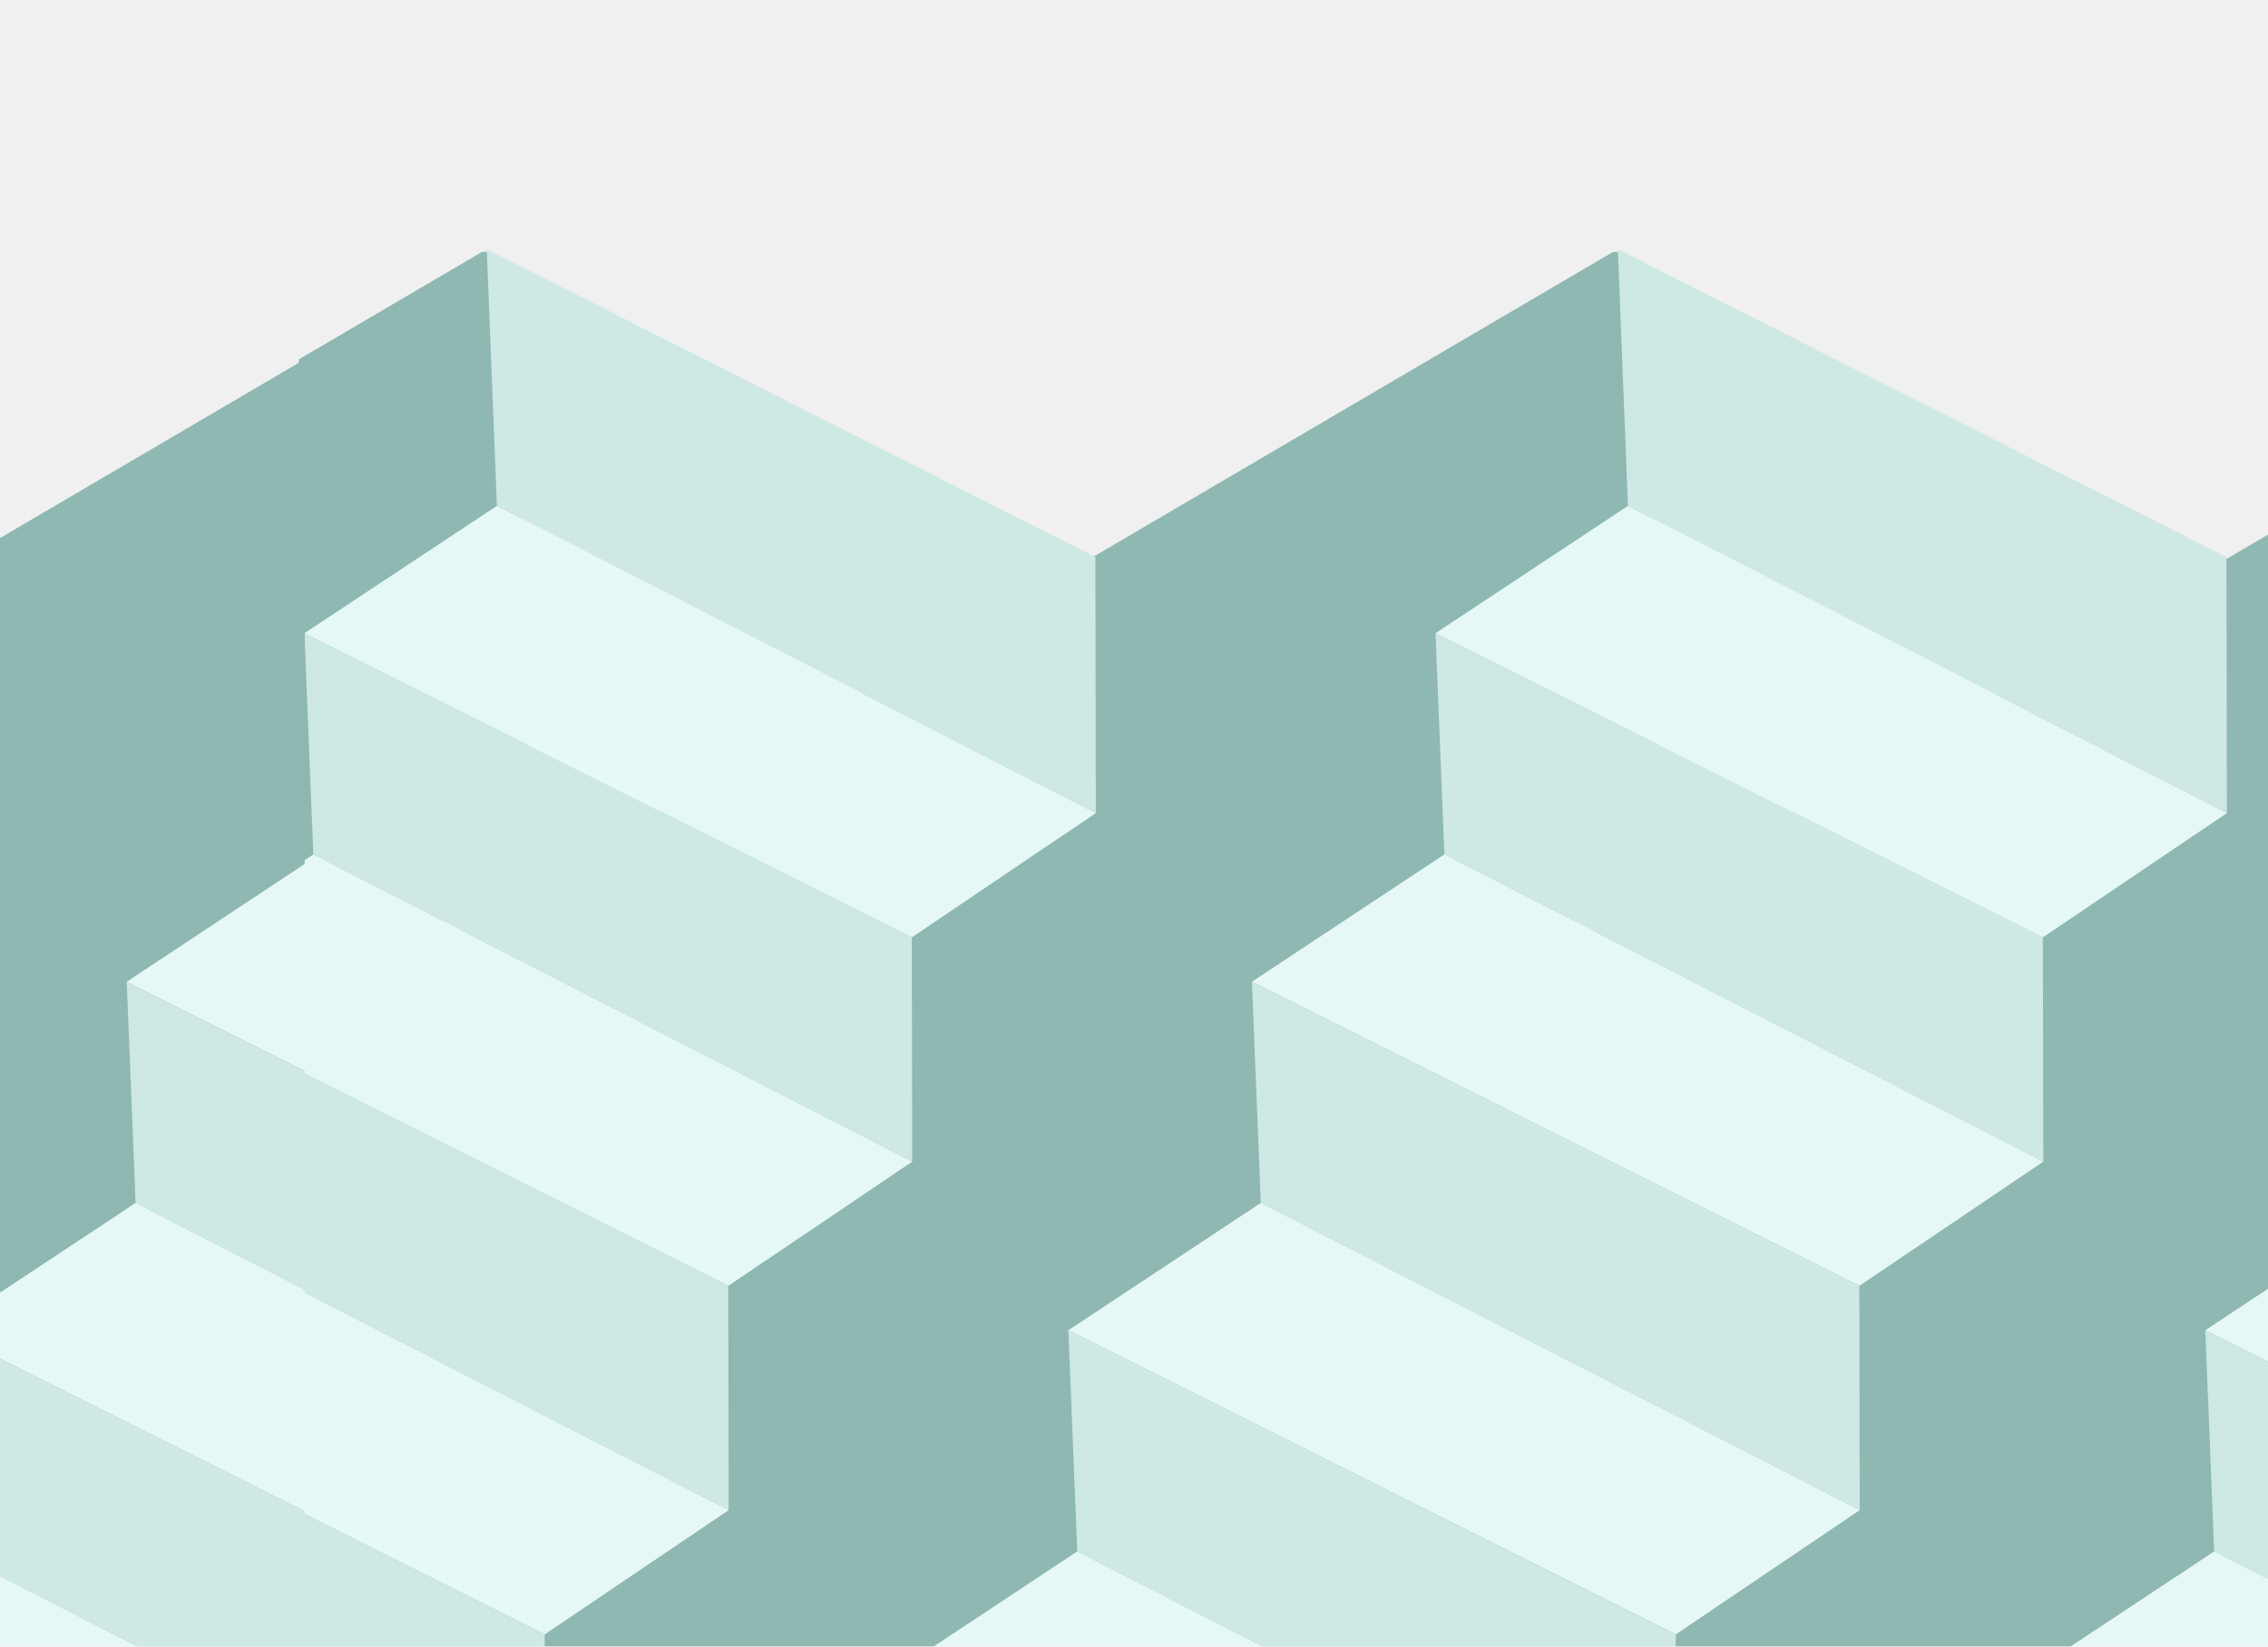
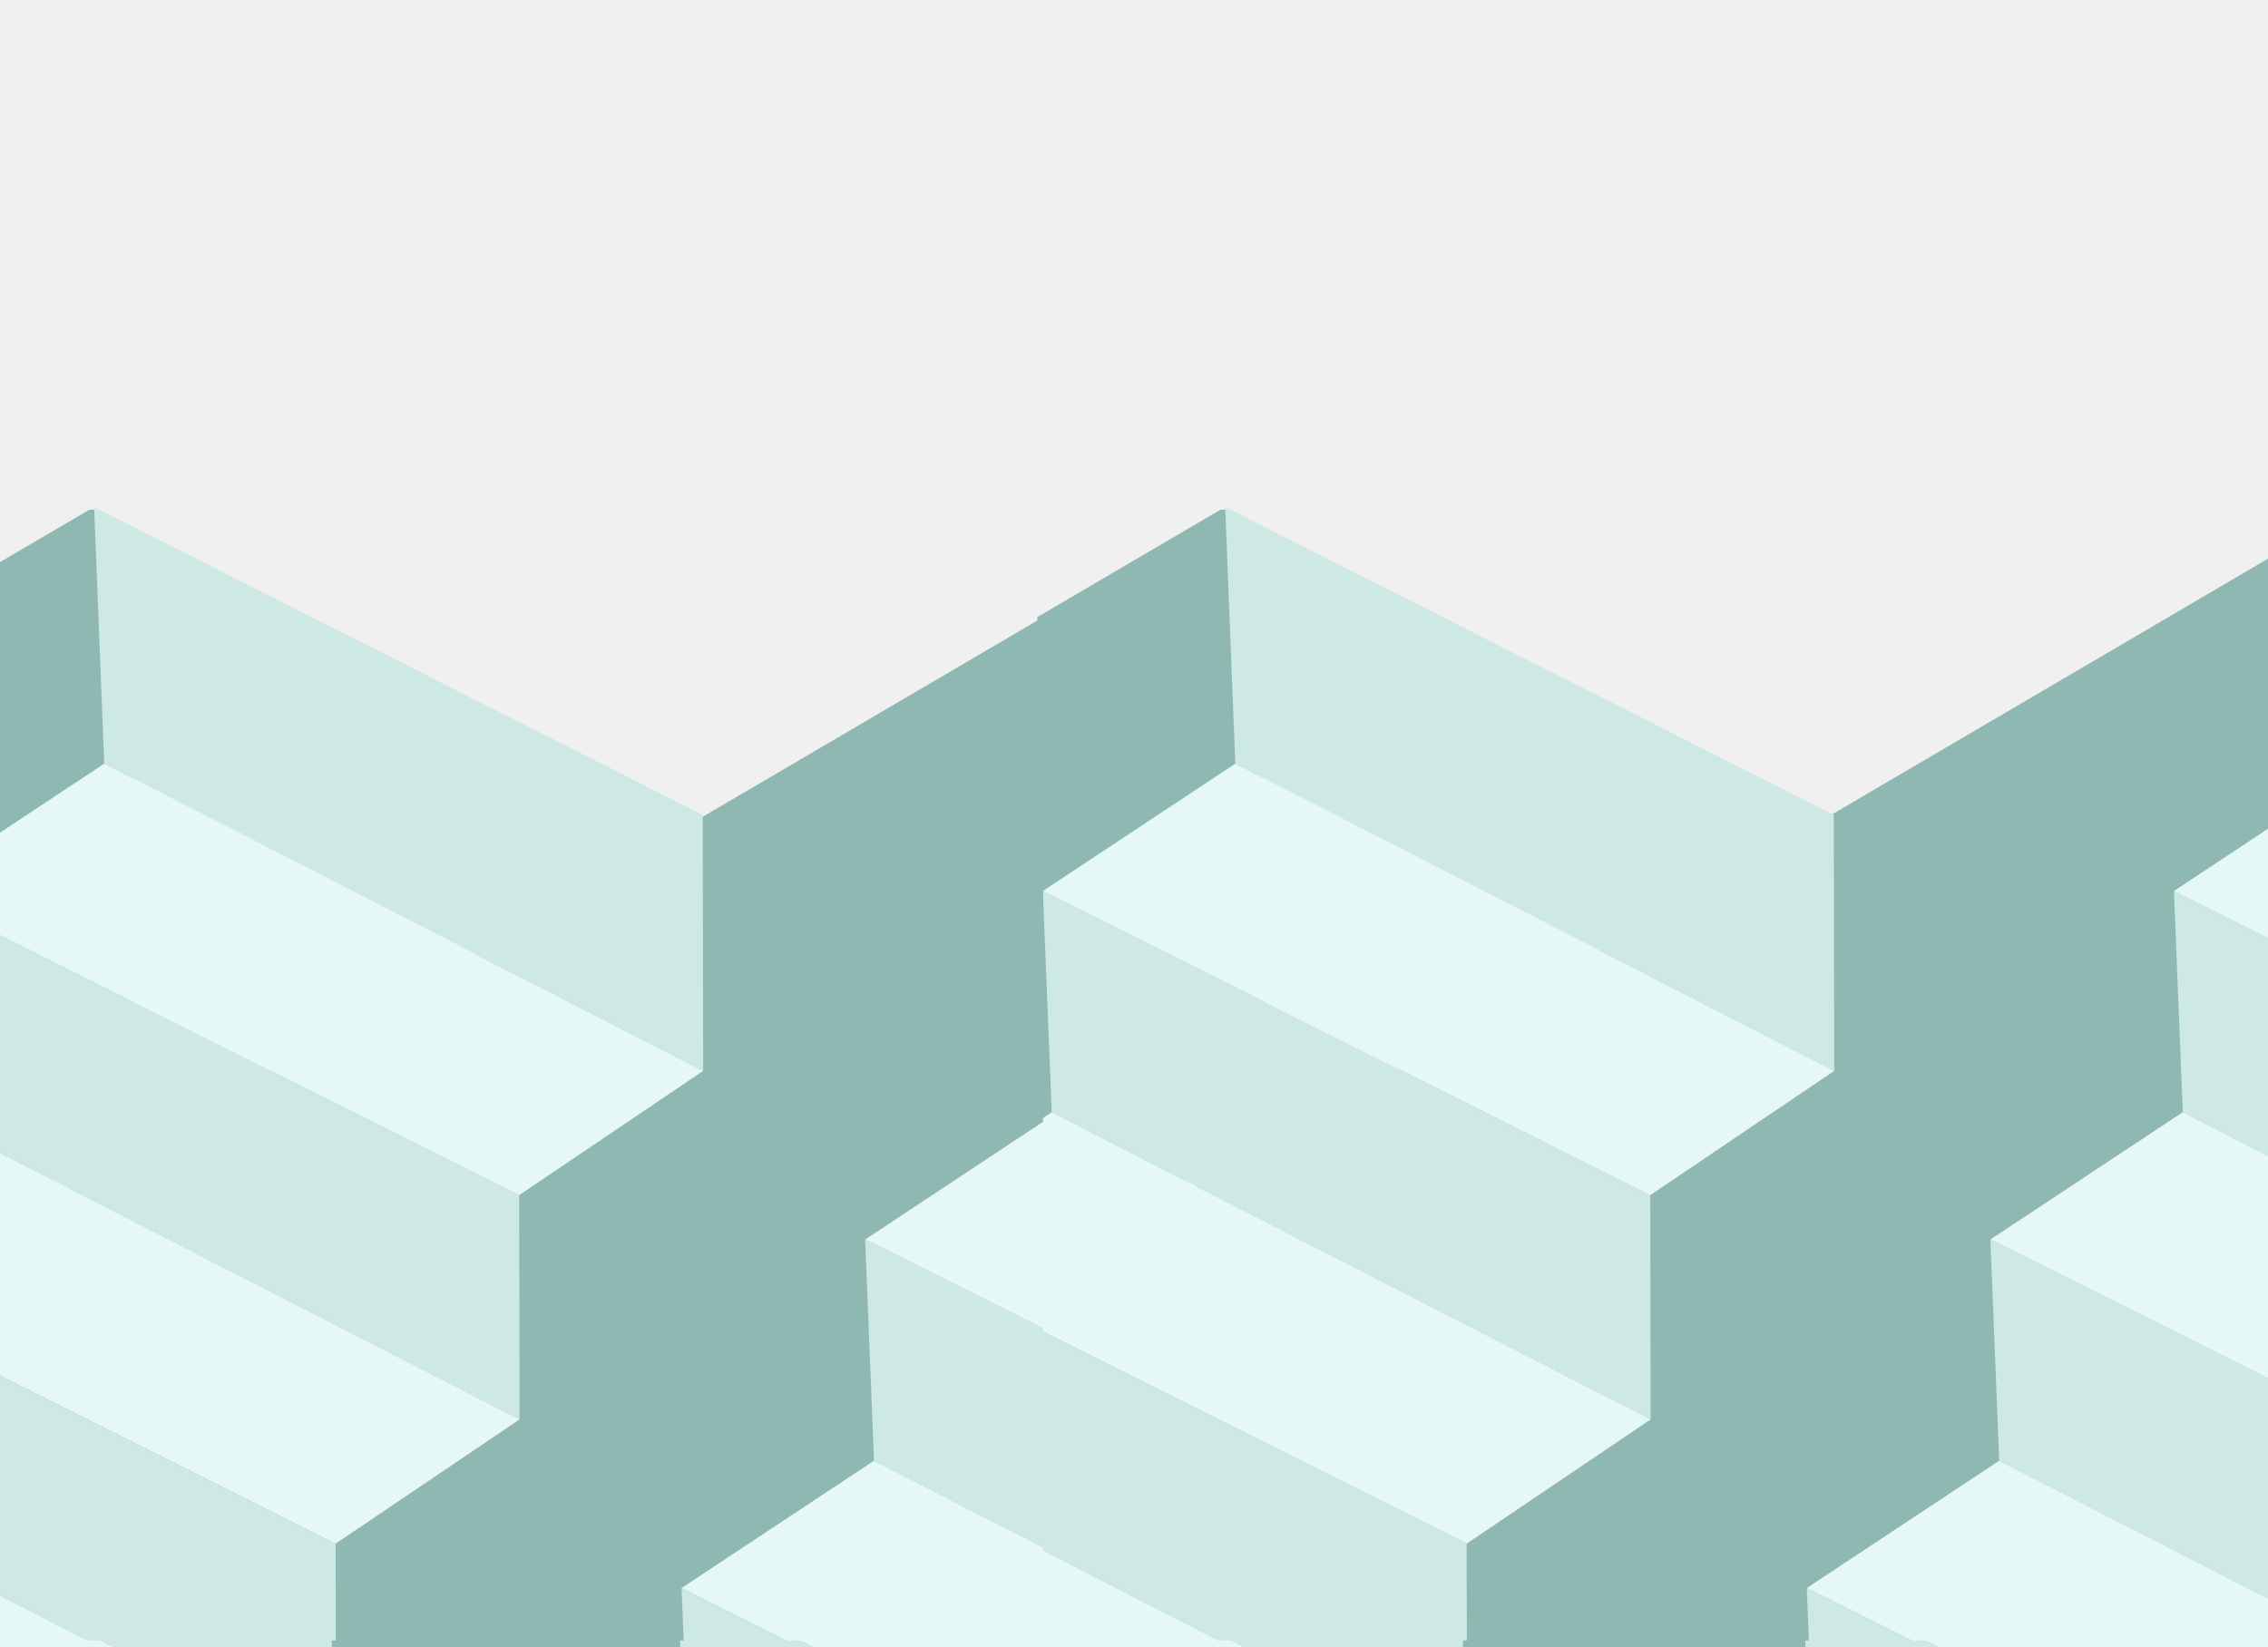
<svg xmlns="http://www.w3.org/2000/svg" xmlns:xlink="http://www.w3.org/1999/xlink" width="387px" height="281px" viewBox="0 0 387 281" version="1.1">
  <defs>
    <rect id="path-1" x="0" y="0" width="387" height="281" />
    <rect id="path-3" x="0" y="0" width="387" height="281" />
    <rect id="path-5" x="0" y="0" width="615" height="281" />
    <polygon id="path-7" points="0 0 394 0 394 435 107.922 435 0 435 0 384.87" />
    <polygon id="path-9" points="194 0 588 0 588 435 301.922 435 194 435 194 384.87" />
    <polygon id="path-11" points="0 0 394 0 394 435 107.922 435 0 435 0 384.87" />
    <rect id="path-13" x="0" y="0" width="387" height="281" />
    <rect id="path-15" x="0" y="0" width="615" height="281" />
    <polygon id="path-17" points="0 0 394 0 394 435 107.922 435 0 435 0 384.87" />
    <polygon id="path-19" points="0 0 394 0 394 435 107.922 435 0 435 0 384.87" />
    <polygon id="path-21" points="194 0 588 0 588 435 301.922 435 194 435 194 384.87" />
+     <rect id="path-23" x="0" y="0" width="387" height="281" />
+     <rect id="path-25" x="0" y="0" width="387" height="281" />
+     <rect id="path-27" x="0" y="0" width="615" height="281" />
+     <polygon id="path-29" points="0 0 394 0 394 435 107.922 435 0 435 0 384.87" />
+     <polygon id="path-31" points="0 0 394 0 394 435 107.922 435 0 435 0 384.87" />
+     <polygon id="path-33" points="194 0 588 0 588 435 301.922 435 194 435 194 384.87" />
+     <rect id="path-35" x="0" y="0" width="387" height="281" />
+     <rect id="path-37" x="0" y="0" width="387" height="281" />
+     <rect id="path-39" x="0" y="0" width="615" height="281" />
+     <polygon id="path-41" points="0 0 394 0 394 435 107.922 435 0 435 0 384.87" />
+     <polygon id="path-43" points="194 0 588 0 588 435 301.922 435 194 435 194 384.87" />
+     <polygon id="path-45" points="0 0 394 0 394 435 107.922 435 0 435 0 384.87" />
+     <rect id="path-47" x="0" y="0" width="387" height="281" />
+     <rect id="path-49" x="0" y="0" width="615" height="281" />
+     <polygon id="path-51" points="0 0 394 0 394 435 107.922 435 0 435 0 384.87" />
+     <polygon id="path-53" points="0 0 394 0 394 435 107.922 435 0 435 0 384.87" />
+     <polygon id="path-55" points="194 0 588 0 588 435 301.922 435 194 435 194 384.87" />
  </defs>
  <g id="Page-1" stroke="none" stroke-width="1" fill="none" fill-rule="evenodd">
    <g id="Artboard-3">
-       <g id="Group-6">
+       <g id="Group-6" transform="translate(126, 44)">
        <mask id="mask-2" fill="white">
          <use xlink:href="#path-1" />
        </mask>
        <g id="Rectangle-11" />
        <g id="Group-5" mask="url(#mask-2)">
          <g transform="translate(244.5, 182.5) rotate(-180) translate(-244.5, -182.5) translate(51, 42)">
            <mask id="mask-4" fill="white">
              <use xlink:href="#path-3" />
            </mask>
            <g id="Rectangle-10" stroke="none" fill="none" />
            <g id="Group-4" stroke="none" stroke-width="1" fill="none" fill-rule="evenodd" mask="url(#mask-4)">
              <mask id="mask-6" fill="white">
                <use xlink:href="#path-5" />
              </mask>
              <g id="Rectangle-9" />
              <g id="stairs" mask="url(#mask-6)">
                <g transform="translate(-352, -155)">
                  <g id="Group-2" transform="translate(195, 0)">
                    <mask id="mask-8" fill="white">
                      <use xlink:href="#path-7" />
                    </mask>
                    <g id="Rectangle-6" />
                    <path d="M346.401,-76.843 L430.866,-76.843 L430.866,256 L124.972,435.459 C124.972,435.459 111.598,362.387 120.077,343.396 C128.557,324.405 346.401,-76.843 346.401,-76.843 Z" id="Rectangle-5" fill="#8EB8B1" mask="url(#mask-8)" />
-                     <polygon id="Rectangle" fill="#E6F8F5" mask="url(#mask-8)" transform="translate(150.9522, 236.0858) rotate(25) translate(-150.9522, -236.0858) " points="102.764 217.673 218.633 220.922 198.058 254.498 83.272 250.166" />
-                     <polygon id="Rectangle-4-Copy" fill="#CEE8E3" mask="url(#mask-8)" transform="translate(166.662, 206.2066) rotate(27) translate(-166.662, -206.2066) " points="99.985 189.171 214.852 189.494 233.339 222.445 117.428 223.242" />
-                     <polygon id="Rectangle-Copy" fill="#E6F8F5" mask="url(#mask-8)" transform="translate(182.276, 176.5986) rotate(25) translate(-182.276, -176.5986) " points="134.088 158.186 249.957 161.435 229.382 195.011 114.596 190.679" />
                    <mask id="mask-10" fill="white">
                      <use xlink:href="#path-9" />
                    </mask>
                    <g id="Rectangle-6" />
                    <path d="M540.401,-76.843 L624.866,-76.843 L624.866,256 L318.972,435.459 C318.972,435.459 305.598,362.387 314.077,343.396 C322.557,324.405 540.401,-76.843 540.401,-76.843 Z" id="Rectangle-5" fill="#8EB8B1" mask="url(#mask-10)" />
                    <polygon id="Rectangle-4" fill="#CEE8E3" mask="url(#mask-10)" transform="translate(298.0144, 325.1808) rotate(27) translate(-298.0144, -325.1808) " points="231.337 308.145 346.205 308.468 364.692 341.419 248.78 342.216" />
                    <polygon id="Rectangle" fill="#E6F8F5" mask="url(#mask-10)" transform="translate(313.6284, 295.5729) rotate(25) translate(-313.6284, -295.5729) " points="265.44 277.16 381.309 280.41 360.734 313.985 245.948 309.653" />
                    <polygon id="Rectangle-4" fill="#CEE8E3" mask="url(#mask-10)" transform="translate(329.3382, 265.6937) rotate(27) translate(-329.3382, -265.6937) " points="262.661 248.658 377.528 248.981 396.016 281.932 280.104 282.729" />
                    <polygon id="Rectangle" fill="#E6F8F5" mask="url(#mask-10)" transform="translate(344.9522, 236.0858) rotate(25) translate(-344.9522, -236.0858) " points="296.764 217.673 412.633 220.922 392.058 254.498 277.272 250.166" />
                    <polygon id="Rectangle-4" fill="#CEE8E3" mask="url(#mask-10)" transform="translate(266.9021, 387.4834) rotate(27) translate(-266.9021, -387.4834) " points="198.758 368.035 313.626 368.358 335.046 406.601 218.659 406.931" />
                    <polygon id="Rectangle" fill="#E6F8F5" mask="url(#mask-10)" transform="translate(282.3046, 355.06) rotate(25) translate(-282.3046, -355.06) " points="234.116 336.647 349.985 339.897 329.41 373.473 214.624 369.14" />
                    <polygon id="Rectangle-4-Copy" fill="#CEE8E3" mask="url(#mask-10)" transform="translate(360.662, 206.2066) rotate(27) translate(-360.662, -206.2066) " points="293.985 189.171 408.852 189.494 427.339 222.445 311.428 223.242" />
-                     <polygon id="Rectangle-Copy" fill="#E6F8F5" mask="url(#mask-10)" transform="translate(376.276, 176.5986) rotate(25) translate(-376.276, -176.5986) " points="328.088 158.186 443.957 161.435 423.382 195.011 308.596 190.679" />
                  </g>
                  <g id="Group-3" transform="translate(582, 0)">
                    <mask id="mask-12" fill="white">
                      <use xlink:href="#path-11" />
                    </mask>
                    <g id="Rectangle-6" />
                    <path d="M346.401,-76.843 L430.866,-76.843 L430.866,256 L124.972,435.459 C124.972,435.459 111.598,362.387 120.077,343.396 C128.557,324.405 346.401,-76.843 346.401,-76.843 Z" id="Rectangle-5" fill="#8EB8B1" mask="url(#mask-12)" />
                    <polygon id="Rectangle-4" fill="#CEE8E3" mask="url(#mask-12)" transform="translate(104.0144, 325.1808) rotate(27) translate(-104.0144, -325.1808) " points="37.337 308.145 152.205 308.468 170.692 341.419 54.78 342.216" />
                    <polygon id="Rectangle" fill="#E6F8F5" mask="url(#mask-12)" transform="translate(119.6284, 295.5729) rotate(25) translate(-119.6284, -295.5729) " points="71.44 277.16 187.309 280.41 166.734 313.985 51.948 309.653" />
                    <polygon id="Rectangle-4" fill="#CEE8E3" mask="url(#mask-12)" transform="translate(135.3382, 265.6937) rotate(27) translate(-135.3382, -265.6937) " points="68.661 248.658 183.528 248.981 202.016 281.932 86.104 282.729" />
                    <polygon id="Rectangle" fill="#E6F8F5" mask="url(#mask-12)" transform="translate(150.9522, 236.0858) rotate(25) translate(-150.9522, -236.0858) " points="102.764 217.673 218.633 220.922 198.058 254.498 83.272 250.166" />
                    <polygon id="Rectangle-4" fill="#CEE8E3" mask="url(#mask-12)" transform="translate(72.90213, 387.4834) rotate(27) translate(-72.90213, -387.4834) " points="4.758 368.035 119.626 368.358 141.046 406.601 24.659 406.931" />
                    <polygon id="Rectangle" fill="#E6F8F5" mask="url(#mask-12)" transform="translate(88.30463, 355.06) rotate(25) translate(-88.30463, -355.06) " points="40.116 336.647 155.985 339.897 135.41 373.473 20.624 369.14" />
                    <polygon id="Rectangle-4-Copy" fill="#CEE8E3" mask="url(#mask-12)" transform="translate(166.662, 206.2066) rotate(27) translate(-166.662, -206.2066) " points="99.985 189.171 214.852 189.494 233.339 222.445 117.428 223.242" />
-                     <polygon id="Rectangle-Copy" fill="#E6F8F5" mask="url(#mask-12)" transform="translate(182.276, 176.5986) rotate(25) translate(-182.276, -176.5986) " points="134.088 158.186 249.957 161.435 229.382 195.011 114.596 190.679" />
                  </g>
                </g>
              </g>
            </g>
          </g>
        </g>
        <g id="Group-5-Copy" mask="url(#mask-2)">
          <g transform="translate(-141.5, 182.5) rotate(-180) translate(141.5, -182.5) translate(-335, 42)">
            <mask id="mask-14" fill="white">
              <use xlink:href="#path-13" />
            </mask>
            <g id="Rectangle-10" stroke="none" fill="none" />
            <g id="Group-4" stroke="none" stroke-width="1" fill="none" fill-rule="evenodd" mask="url(#mask-14)">
              <mask id="mask-16" fill="white">
                <use xlink:href="#path-15" />
              </mask>
              <g id="Rectangle-9" />
              <g id="stairs" mask="url(#mask-16)">
                <g transform="translate(-352, -155)">
                  <g id="Group">
                    <mask id="mask-18" fill="white">
                      <use xlink:href="#path-17" />
                    </mask>
                    <g id="Rectangle-6" />
                    <path d="M346.401,-76.843 L430.866,-76.843 L430.866,256 L124.972,435.459 C124.972,435.459 111.598,362.387 120.077,343.396 C128.557,324.405 346.401,-76.843 346.401,-76.843 Z" id="Rectangle-5" fill="#8EB8B1" mask="url(#mask-18)" />
                    <polygon id="Rectangle-4" fill="#CEE7E3" mask="url(#mask-18)" transform="translate(104.0144, 325.1808) rotate(27) translate(-104.0144, -325.1808) " points="37.337 308.145 152.205 308.468 170.692 341.419 54.78 342.216" />
                    <polygon id="Rectangle" fill="#E6F8F5" mask="url(#mask-18)" transform="translate(119.6284, 295.5729) rotate(25) translate(-119.6284, -295.5729) " points="71.44 277.16 187.309 280.41 166.734 313.985 51.948 309.653" />
                    <polygon id="Rectangle-4" fill="#CEE8E3" mask="url(#mask-18)" transform="translate(135.3382, 265.6937) rotate(27) translate(-135.3382, -265.6937) " points="68.661 248.658 183.528 248.981 202.016 281.932 86.104 282.729" />
                    <polygon id="Rectangle" fill="#E6F8F5" mask="url(#mask-18)" transform="translate(150.9522, 236.0858) rotate(25) translate(-150.9522, -236.0858) " points="102.764 217.673 218.633 220.922 198.058 254.498 83.272 250.166" />
-                     <polygon id="Rectangle-4" fill="#CEE7E3" mask="url(#mask-18)" transform="translate(72.90213, 387.4834) rotate(27) translate(-72.90213, -387.4834) " points="4.758 368.035 119.626 368.358 141.046 406.601 24.659 406.931" />
                    <polygon id="Rectangle" fill="#E6F8F5" mask="url(#mask-18)" transform="translate(88.30463, 355.06) rotate(25) translate(-88.30463, -355.06) " points="40.116 336.647 155.985 339.897 135.41 373.473 20.624 369.14" />
                    <polygon id="Rectangle-4-Copy" fill="#CEE8E3" mask="url(#mask-18)" transform="translate(166.662, 206.2066) rotate(27) translate(-166.662, -206.2066) " points="99.985 189.171 214.852 189.494 233.339 222.445 117.428 223.242" />
-                     <polygon id="Rectangle-Copy" fill="#E6F8F5" mask="url(#mask-18)" transform="translate(182.276, 176.5986) rotate(25) translate(-182.276, -176.5986) " points="134.088 158.186 249.957 161.435 229.382 195.011 114.596 190.679" />
                  </g>
                  <g id="Group-2" transform="translate(195, 0)">
                    <mask id="mask-20" fill="white">
                      <use xlink:href="#path-19" />
                    </mask>
                    <g id="Rectangle-6" />
                    <path d="M346.401,-76.843 L430.866,-76.843 L430.866,256 L124.972,435.459 C124.972,435.459 111.598,362.387 120.077,343.396 C128.557,324.405 346.401,-76.843 346.401,-76.843 Z" id="Rectangle-5" fill="#8EB8B1" mask="url(#mask-20)" />
                    <polygon id="Rectangle-4" fill="#CEE8E3" mask="url(#mask-20)" transform="translate(104.0144, 325.1808) rotate(27) translate(-104.0144, -325.1808) " points="37.337 308.145 152.205 308.468 170.692 341.419 54.78 342.216" />
                    <polygon id="Rectangle" fill="#E6F8F5" mask="url(#mask-20)" transform="translate(119.6284, 295.5729) rotate(25) translate(-119.6284, -295.5729) " points="71.44 277.16 187.309 280.41 166.734 313.985 51.948 309.653" />
                    <polygon id="Rectangle-4" fill="#CEE8E3" mask="url(#mask-20)" transform="translate(135.3382, 265.6937) rotate(27) translate(-135.3382, -265.6937) " points="68.661 248.658 183.528 248.981 202.016 281.932 86.104 282.729" />
                    <polygon id="Rectangle" fill="#E6F8F5" mask="url(#mask-20)" transform="translate(150.9522, 236.0858) rotate(25) translate(-150.9522, -236.0858) " points="102.764 217.673 218.633 220.922 198.058 254.498 83.272 250.166" />
                    <polygon id="Rectangle-4" fill="#CEE8E3" mask="url(#mask-20)" transform="translate(72.90213, 387.4834) rotate(27) translate(-72.90213, -387.4834) " points="4.758 368.035 119.626 368.358 141.046 406.601 24.659 406.931" />
                    <polygon id="Rectangle" fill="#E6F8F5" mask="url(#mask-20)" transform="translate(88.30463, 355.06) rotate(25) translate(-88.30463, -355.06) " points="40.116 336.647 155.985 339.897 135.41 373.473 20.624 369.14" />
                    <polygon id="Rectangle-4-Copy" fill="#CEE8E3" mask="url(#mask-20)" transform="translate(166.662, 206.2066) rotate(27) translate(-166.662, -206.2066) " points="99.985 189.171 214.852 189.494 233.339 222.445 117.428 223.242" />
-                     <polygon id="Rectangle-Copy" fill="#E6F8F5" mask="url(#mask-20)" transform="translate(182.276, 176.5986) rotate(25) translate(-182.276, -176.5986) " points="134.088 158.186 249.957 161.435 229.382 195.011 114.596 190.679" />
                    <mask id="mask-22" fill="white">
                      <use xlink:href="#path-21" />
                    </mask>
                    <g id="Rectangle-6" />
+                     <path d="M540.401,-76.843 L624.866,-76.843 L624.866,256 L318.972,435.459 C318.972,435.459 305.598,362.387 314.077,343.396 C322.557,324.405 540.401,-76.843 540.401,-76.843 Z" id="Rectangle-5" fill="#8EB8B1" mask="url(#mask-22)" />
+                     <polygon id="Rectangle-4" fill="#CEE8E3" mask="url(#mask-22)" transform="translate(298.0144, 325.1808) rotate(27) translate(-298.0144, -325.1808) " points="231.337 308.145 346.205 308.468 364.692 341.419 248.78 342.216" />
+                     <polygon id="Rectangle" fill="#E6F8F5" mask="url(#mask-22)" transform="translate(313.6284, 295.5729) rotate(25) translate(-313.6284, -295.5729) " points="265.44 277.16 381.309 280.41 360.734 313.985 245.948 309.653" />
+                     <polygon id="Rectangle-4" fill="#CEE8E3" mask="url(#mask-22)" transform="translate(329.3382, 265.6937) rotate(27) translate(-329.3382, -265.6937) " points="262.661 248.658 377.528 248.981 396.016 281.932 280.104 282.729" />
+                     <polygon id="Rectangle" fill="#E6F8F5" mask="url(#mask-22)" transform="translate(344.9522, 236.0858) rotate(25) translate(-344.9522, -236.0858) " points="296.764 217.673 412.633 220.922 392.058 254.498 277.272 250.166" />
                    <polygon id="Rectangle-4" fill="#CEE8E3" mask="url(#mask-22)" transform="translate(266.9021, 387.4834) rotate(27) translate(-266.9021, -387.4834) " points="198.758 368.035 313.626 368.358 335.046 406.601 218.659 406.931" />
+                     <polygon id="Rectangle" fill="#E6F8F5" mask="url(#mask-22)" transform="translate(282.3046, 355.06) rotate(25) translate(-282.3046, -355.06) " points="234.116 336.647 349.985 339.897 329.41 373.473 214.624 369.14" />
+                     <polygon id="Rectangle-4-Copy" fill="#CEE8E3" mask="url(#mask-22)" transform="translate(360.662, 206.2066) rotate(27) translate(-360.662, -206.2066) " points="293.985 189.171 408.852 189.494 427.339 222.445 311.428 223.242" />
+                   </g>
+                 </g>
+               </g>
+             </g>
+           </g>
+         </g>
+       </g>
+       <g id="Group-6-Copy" transform="translate(-260, 44)">
+         <mask id="mask-24" fill="white">
+           <use xlink:href="#path-23" />
+         </mask>
+         <g id="Rectangle-11" />
+         <g id="Group-5" mask="url(#mask-24)">
+           <g transform="translate(244.5, 182.5) rotate(-180) translate(-244.5, -182.5) translate(51, 42)">
+             <mask id="mask-26" fill="white">
+               <use xlink:href="#path-25" />
+             </mask>
+             <g id="Rectangle-10" stroke="none" fill="none" />
+             <g id="Group-4" stroke="none" stroke-width="1" fill="none" fill-rule="evenodd" mask="url(#mask-26)">
+               <mask id="mask-28" fill="white">
+                 <use xlink:href="#path-27" />
+               </mask>
+               <g id="Rectangle-9" />
+               <g id="stairs" mask="url(#mask-28)">
+                 <g transform="translate(-352, -155)">
+                   <g id="Group">
+                     <mask id="mask-30" fill="white">
+                       <use xlink:href="#path-29" />
+                     </mask>
+                     <g id="Rectangle-6" />
+                     <path d="M346.401,-76.843 L430.866,-76.843 L430.866,256 L124.972,435.459 C124.972,435.459 111.598,362.387 120.077,343.396 C128.557,324.405 346.401,-76.843 346.401,-76.843 Z" id="Rectangle-5" fill="#8EB8B1" mask="url(#mask-30)" />
+                     <polygon id="Rectangle-4" fill="#CEE7E3" mask="url(#mask-30)" transform="translate(104.0144, 325.1808) rotate(27) translate(-104.0144, -325.1808) " points="37.337 308.145 152.205 308.468 170.692 341.419 54.78 342.216" />
+                     <polygon id="Rectangle" fill="#E6F8F5" mask="url(#mask-30)" transform="translate(119.6284, 295.5729) rotate(25) translate(-119.6284, -295.5729) " points="71.44 277.16 187.309 280.41 166.734 313.985 51.948 309.653" />
+                     <polygon id="Rectangle-4" fill="#CEE8E3" mask="url(#mask-30)" transform="translate(135.3382, 265.6937) rotate(27) translate(-135.3382, -265.6937) " points="68.661 248.658 183.528 248.981 202.016 281.932 86.104 282.729" />
+                     <polygon id="Rectangle" fill="#E6F8F5" mask="url(#mask-30)" transform="translate(150.9522, 236.0858) rotate(25) translate(-150.9522, -236.0858) " points="102.764 217.673 218.633 220.922 198.058 254.498 83.272 250.166" />
+                     <polygon id="Rectangle" fill="#E6F8F5" mask="url(#mask-30)" transform="translate(88.30463, 355.06) rotate(25) translate(-88.30463, -355.06) " points="40.116 336.647 155.985 339.897 135.41 373.473 20.624 369.14" />
+                     <polygon id="Rectangle-4-Copy" fill="#CEE8E3" mask="url(#mask-30)" transform="translate(166.662, 206.2066) rotate(27) translate(-166.662, -206.2066) " points="99.985 189.171 214.852 189.494 233.339 222.445 117.428 223.242" />
+                   </g>
+                   <g id="Group-2" transform="translate(195, 0)">
+                     <mask id="mask-32" fill="white">
+                       <use xlink:href="#path-31" />
+                     </mask>
+                     <g id="Rectangle-6" />
+                     <path d="M346.401,-76.843 L430.866,-76.843 L430.866,256 L124.972,435.459 C124.972,435.459 111.598,362.387 120.077,343.396 C128.557,324.405 346.401,-76.843 346.401,-76.843 Z" id="Rectangle-5" fill="#8EB8B1" mask="url(#mask-32)" />
+                     <polygon id="Rectangle-4" fill="#CEE8E3" mask="url(#mask-32)" transform="translate(104.0144, 325.1808) rotate(27) translate(-104.0144, -325.1808) " points="37.337 308.145 152.205 308.468 170.692 341.419 54.78 342.216" />
+                     <polygon id="Rectangle" fill="#E6F8F5" mask="url(#mask-32)" transform="translate(119.6284, 295.5729) rotate(25) translate(-119.6284, -295.5729) " points="71.44 277.16 187.309 280.41 166.734 313.985 51.948 309.653" />
+                     <polygon id="Rectangle-4" fill="#CEE8E3" mask="url(#mask-32)" transform="translate(135.3382, 265.6937) rotate(27) translate(-135.3382, -265.6937) " points="68.661 248.658 183.528 248.981 202.016 281.932 86.104 282.729" />
+                     <polygon id="Rectangle" fill="#E6F8F5" mask="url(#mask-32)" transform="translate(150.9522, 236.0858) rotate(25) translate(-150.9522, -236.0858) " points="102.764 217.673 218.633 220.922 198.058 254.498 83.272 250.166" />
+                     <polygon id="Rectangle-4" fill="#CEE8E3" mask="url(#mask-32)" transform="translate(72.90213, 387.4834) rotate(27) translate(-72.90213, -387.4834) " points="4.758 368.035 119.626 368.358 141.046 406.601 24.659 406.931" />
+                     <polygon id="Rectangle" fill="#E6F8F5" mask="url(#mask-32)" transform="translate(88.30463, 355.06) rotate(25) translate(-88.30463, -355.06) " points="40.116 336.647 155.985 339.897 135.41 373.473 20.624 369.14" />
+                     <polygon id="Rectangle-4-Copy" fill="#CEE8E3" mask="url(#mask-32)" transform="translate(166.662, 206.2066) rotate(27) translate(-166.662, -206.2066) " points="99.985 189.171 214.852 189.494 233.339 222.445 117.428 223.242" />
+                     <mask id="mask-34" fill="white">
+                       <use xlink:href="#path-33" />
+                     </mask>
+                     <g id="Rectangle-6" />
+                     <path d="M540.401,-76.843 L624.866,-76.843 L624.866,256 L318.972,435.459 C318.972,435.459 305.598,362.387 314.077,343.396 C322.557,324.405 540.401,-76.843 540.401,-76.843 Z" id="Rectangle-5" fill="#8EB8B1" mask="url(#mask-34)" />
+                     <polygon id="Rectangle-4" fill="#CEE8E3" mask="url(#mask-34)" transform="translate(298.0144, 325.1808) rotate(27) translate(-298.0144, -325.1808) " points="231.337 308.145 346.205 308.468 364.692 341.419 248.78 342.216" />
+                     <polygon id="Rectangle" fill="#E6F8F5" mask="url(#mask-34)" transform="translate(313.6284, 295.5729) rotate(25) translate(-313.6284, -295.5729) " points="265.44 277.16 381.309 280.41 360.734 313.985 245.948 309.653" />
+                     <polygon id="Rectangle-4" fill="#CEE8E3" mask="url(#mask-34)" transform="translate(329.3382, 265.6937) rotate(27) translate(-329.3382, -265.6937) " points="262.661 248.658 377.528 248.981 396.016 281.932 280.104 282.729" />
+                     <polygon id="Rectangle" fill="#E6F8F5" mask="url(#mask-34)" transform="translate(344.9522, 236.0858) rotate(25) translate(-344.9522, -236.0858) " points="296.764 217.673 412.633 220.922 392.058 254.498 277.272 250.166" />
+                     <polygon id="Rectangle-4" fill="#CEE8E3" mask="url(#mask-34)" transform="translate(266.9021, 387.4834) rotate(27) translate(-266.9021, -387.4834) " points="198.758 368.035 313.626 368.358 335.046 406.601 218.659 406.931" />
+                     <polygon id="Rectangle" fill="#E6F8F5" mask="url(#mask-34)" transform="translate(282.3046, 355.06) rotate(25) translate(-282.3046, -355.06) " points="234.116 336.647 349.985 339.897 329.41 373.473 214.624 369.14" />
+                     <polygon id="Rectangle-4-Copy" fill="#CEE8E3" mask="url(#mask-34)" transform="translate(360.662, 206.2066) rotate(27) translate(-360.662, -206.2066) " points="293.985 189.171 408.852 189.494 427.339 222.445 311.428 223.242" />
+                   </g>
+                 </g>
+               </g>
+             </g>
+           </g>
+         </g>
+       </g>
+     </g>
+     <g id="Artboard-3-Copy" transform="translate(0, 280)">
+       <g id="Group-6">
+         <mask id="mask-36" fill="white">
+           <use xlink:href="#path-35" />
+         </mask>
+         <g id="Rectangle-11" />
+         <g id="Group-5-Copy-3" mask="url(#mask-36)">
+           <g transform="translate(338.5, 4.5) rotate(-180) translate(-338.5, -4.5) translate(145, -136)">
+             <mask id="mask-38" fill="white">
+               <use xlink:href="#path-37" />
+             </mask>
+             <g id="Rectangle-10" stroke="none" fill="none" />
+             <g id="Group-4" stroke="none" stroke-width="1" fill="none" fill-rule="evenodd" mask="url(#mask-38)">
+               <mask id="mask-40" fill="white">
+                 <use xlink:href="#path-39" />
+               </mask>
+               <g id="Rectangle-9" />
+               <g id="stairs" mask="url(#mask-40)">
+                 <g transform="translate(-352, -155)">
+                   <g id="Group-2" transform="translate(195, 0)">
+                     <mask id="mask-42" fill="white">
+                       <use xlink:href="#path-41" />
+                     </mask>
+                     <g id="Rectangle-6" />
+                     <path d="M346.401,-76.843 L430.866,-76.843 L430.866,256 L124.972,435.459 C124.972,435.459 111.598,362.387 120.077,343.396 C128.557,324.405 346.401,-76.843 346.401,-76.843 Z" id="Rectangle-5" fill="#8EB8B1" mask="url(#mask-42)" />
+                     <mask id="mask-44" fill="white">
+                       <use xlink:href="#path-43" />
+                     </mask>
+                     <g id="Rectangle-6" />
+                     <path d="M540.401,-76.843 L624.866,-76.843 L624.866,256 L318.972,435.459 C318.972,435.459 305.598,362.387 314.077,343.396 C322.557,324.405 540.401,-76.843 540.401,-76.843 Z" id="Rectangle-5" fill="#8EB8B1" mask="url(#mask-44)" />
+                     <polygon id="Rectangle-4" fill="#CEE8E3" mask="url(#mask-44)" transform="translate(298.0144, 325.1808) rotate(27) translate(-298.0144, -325.1808) " points="231.337 308.145 346.205 308.468 364.692 341.419 248.78 342.216" />
+                     <polygon id="Rectangle" fill="#E6F8F5" mask="url(#mask-44)" transform="translate(313.6284, 295.5729) rotate(25) translate(-313.6284, -295.5729) " points="265.44 277.16 381.309 280.41 360.734 313.985 245.948 309.653" />
+                     <polygon id="Rectangle-4" fill="#CEE8E3" mask="url(#mask-44)" transform="translate(329.3382, 265.6937) rotate(27) translate(-329.3382, -265.6937) " points="262.661 248.658 377.528 248.981 396.016 281.932 280.104 282.729" />
+                     <polygon id="Rectangle-4" fill="#CEE8E3" mask="url(#mask-44)" transform="translate(266.9021, 387.4834) rotate(27) translate(-266.9021, -387.4834) " points="198.758 368.035 313.626 368.358 335.046 406.601 218.659 406.931" />
+                     <polygon id="Rectangle" fill="#E6F8F5" mask="url(#mask-44)" transform="translate(282.3046, 355.06) rotate(25) translate(-282.3046, -355.06) " points="234.116 336.647 349.985 339.897 329.41 373.473 214.624 369.14" />
+                   </g>
+                   <g id="Group-3" transform="translate(582, 0)">
+                     <mask id="mask-46" fill="white">
+                       <use xlink:href="#path-45" />
+                     </mask>
+                     <g id="Rectangle-6" />
+                     <path d="M346.401,-76.843 L430.866,-76.843 L430.866,256 L124.972,435.459 C124.972,435.459 111.598,362.387 120.077,343.396 C128.557,324.405 346.401,-76.843 346.401,-76.843 Z" id="Rectangle-5" fill="#8EB8B1" mask="url(#mask-46)" />
+                     <polygon id="Rectangle-4" fill="#CEE8E3" mask="url(#mask-46)" transform="translate(104.0144, 325.1808) rotate(27) translate(-104.0144, -325.1808) " points="37.337 308.145 152.205 308.468 170.692 341.419 54.78 342.216" />
+                     <polygon id="Rectangle" fill="#E6F8F5" mask="url(#mask-46)" transform="translate(119.6284, 295.5729) rotate(25) translate(-119.6284, -295.5729) " points="71.44 277.16 187.309 280.41 166.734 313.985 51.948 309.653" />
+                     <polygon id="Rectangle-4" fill="#CEE8E3" mask="url(#mask-46)" transform="translate(135.3382, 265.6937) rotate(27) translate(-135.3382, -265.6937) " points="68.661 248.658 183.528 248.981 202.016 281.932 86.104 282.729" />
+                     <polygon id="Rectangle-4" fill="#CEE8E3" mask="url(#mask-46)" transform="translate(72.90213, 387.4834) rotate(27) translate(-72.90213, -387.4834) " points="4.758 368.035 119.626 368.358 141.046 406.601 24.659 406.931" />
+                     <polygon id="Rectangle" fill="#E6F8F5" mask="url(#mask-46)" transform="translate(88.30463, 355.06) rotate(25) translate(-88.30463, -355.06) " points="40.116 336.647 155.985 339.897 135.41 373.473 20.624 369.14" />
+                   </g>
+                 </g>
+               </g>
+             </g>
+           </g>
+         </g>
+         <g id="Group-5-Copy-2" mask="url(#mask-36)">
+           <g transform="translate(-47.5, 4.5) rotate(-180) translate(47.5, -4.5) translate(-241, -136)">
+             <mask id="mask-48" fill="white">
+               <use xlink:href="#path-47" />
+             </mask>
+             <g id="Rectangle-10" stroke="none" fill="none" />
+             <g id="Group-4" stroke="none" stroke-width="1" fill="none" fill-rule="evenodd" mask="url(#mask-48)">
+               <mask id="mask-50" fill="white">
+                 <use xlink:href="#path-49" />
+               </mask>
+               <g id="Rectangle-9" />
+               <g id="stairs" mask="url(#mask-50)">
+                 <g transform="translate(-352, -155)">
+                   <g id="Group">
+                     <mask id="mask-52" fill="white">
+                       <use xlink:href="#path-51" />
+                     </mask>
+                     <g id="Rectangle-6" />
+                     <path d="M346.401,-76.843 L430.866,-76.843 L430.866,256 L124.972,435.459 C124.972,435.459 111.598,362.387 120.077,343.396 C128.557,324.405 346.401,-76.843 346.401,-76.843 Z" id="Rectangle-5" fill="#8EB8B1" mask="url(#mask-52)" />
+                     <polygon id="Rectangle-4" fill="#CEE7E3" mask="url(#mask-52)" transform="translate(104.0144, 325.1808) rotate(27) translate(-104.0144, -325.1808) " points="37.337 308.145 152.205 308.468 170.692 341.419 54.78 342.216" />
+                     <polygon id="Rectangle" fill="#E6F8F5" mask="url(#mask-52)" transform="translate(119.6284, 295.5729) rotate(25) translate(-119.6284, -295.5729) " points="71.44 277.16 187.309 280.41 166.734 313.985 51.948 309.653" />
+                     <polygon id="Rectangle-4" fill="#CEE8E3" mask="url(#mask-52)" transform="translate(135.3382, 265.6937) rotate(27) translate(-135.3382, -265.6937) " points="68.661 248.658 183.528 248.981 202.016 281.932 86.104 282.729" />
+                     <polygon id="Rectangle-4" fill="#CEE7E3" mask="url(#mask-52)" transform="translate(72.90213, 387.4834) rotate(27) translate(-72.90213, -387.4834) " points="4.758 368.035 119.626 368.358 141.046 406.601 24.659 406.931" />
+                     <polygon id="Rectangle" fill="#E6F8F5" mask="url(#mask-52)" transform="translate(88.30463, 355.06) rotate(25) translate(-88.30463, -355.06) " points="40.116 336.647 155.985 339.897 135.41 373.473 20.624 369.14" />
+                   </g>
+                   <g id="Group-2" transform="translate(195, 0)">
+                     <mask id="mask-54" fill="white">
+                       <use xlink:href="#path-53" />
+                     </mask>
+                     <g id="Rectangle-6" />
+                     <path d="M346.401,-76.843 L430.866,-76.843 L430.866,256 L124.972,435.459 C124.972,435.459 111.598,362.387 120.077,343.396 C128.557,324.405 346.401,-76.843 346.401,-76.843 Z" id="Rectangle-5" fill="#8EB8B1" mask="url(#mask-54)" />
+                     <polygon id="Rectangle-4" fill="#CEE8E3" mask="url(#mask-54)" transform="translate(104.0144, 325.1808) rotate(27) translate(-104.0144, -325.1808) " points="37.337 308.145 152.205 308.468 170.692 341.419 54.78 342.216" />
+                     <polygon id="Rectangle" fill="#E6F8F5" mask="url(#mask-54)" transform="translate(119.6284, 295.5729) rotate(25) translate(-119.6284, -295.5729) " points="71.44 277.16 187.309 280.41 166.734 313.985 51.948 309.653" />
+                     <polygon id="Rectangle-4" fill="#CEE8E3" mask="url(#mask-54)" transform="translate(135.3382, 265.6937) rotate(27) translate(-135.3382, -265.6937) " points="68.661 248.658 183.528 248.981 202.016 281.932 86.104 282.729" />
+                     <polygon id="Rectangle-4" fill="#CEE8E3" mask="url(#mask-54)" transform="translate(72.90213, 387.4834) rotate(27) translate(-72.90213, -387.4834) " points="4.758 368.035 119.626 368.358 141.046 406.601 24.659 406.931" />
+                     <polygon id="Rectangle" fill="#E6F8F5" mask="url(#mask-54)" transform="translate(88.30463, 355.06) rotate(25) translate(-88.30463, -355.06) " points="40.116 336.647 155.985 339.897 135.41 373.473 20.624 369.14" />
+                     <mask id="mask-56" fill="white">
+                       <use xlink:href="#path-55" />
+                     </mask>
+                     <g id="Rectangle-6" />
+                     <polygon id="Rectangle-4" fill="#CEE8E3" mask="url(#mask-56)" transform="translate(298.0144, 325.1808) rotate(27) translate(-298.0144, -325.1808) " points="231.337 308.145 346.205 308.468 364.692 341.419 248.78 342.216" />
+                     <polygon id="Rectangle" fill="#E6F8F5" mask="url(#mask-56)" transform="translate(313.6284, 295.5729) rotate(25) translate(-313.6284, -295.5729) " points="265.44 277.16 381.309 280.41 360.734 313.985 245.948 309.653" />
+                     <polygon id="Rectangle-4" fill="#CEE8E3" mask="url(#mask-56)" transform="translate(329.3382, 265.6937) rotate(27) translate(-329.3382, -265.6937) " points="262.661 248.658 377.528 248.981 396.016 281.932 280.104 282.729" />
+                     <polygon id="Rectangle-4" fill="#CEE8E3" mask="url(#mask-56)" transform="translate(266.9021, 387.4834) rotate(27) translate(-266.9021, -387.4834) " points="198.758 368.035 313.626 368.358 335.046 406.601 218.659 406.931" />
+                     <polygon id="Rectangle" fill="#E6F8F5" mask="url(#mask-56)" transform="translate(282.3046, 355.06) rotate(25) translate(-282.3046, -355.06) " points="234.116 336.647 349.985 339.897 329.41 373.473 214.624 369.14" />
                  </g>
                </g>
              </g>
            </g>
          </g>
        </g>
      </g>
    </g>
  </g>
</svg>
